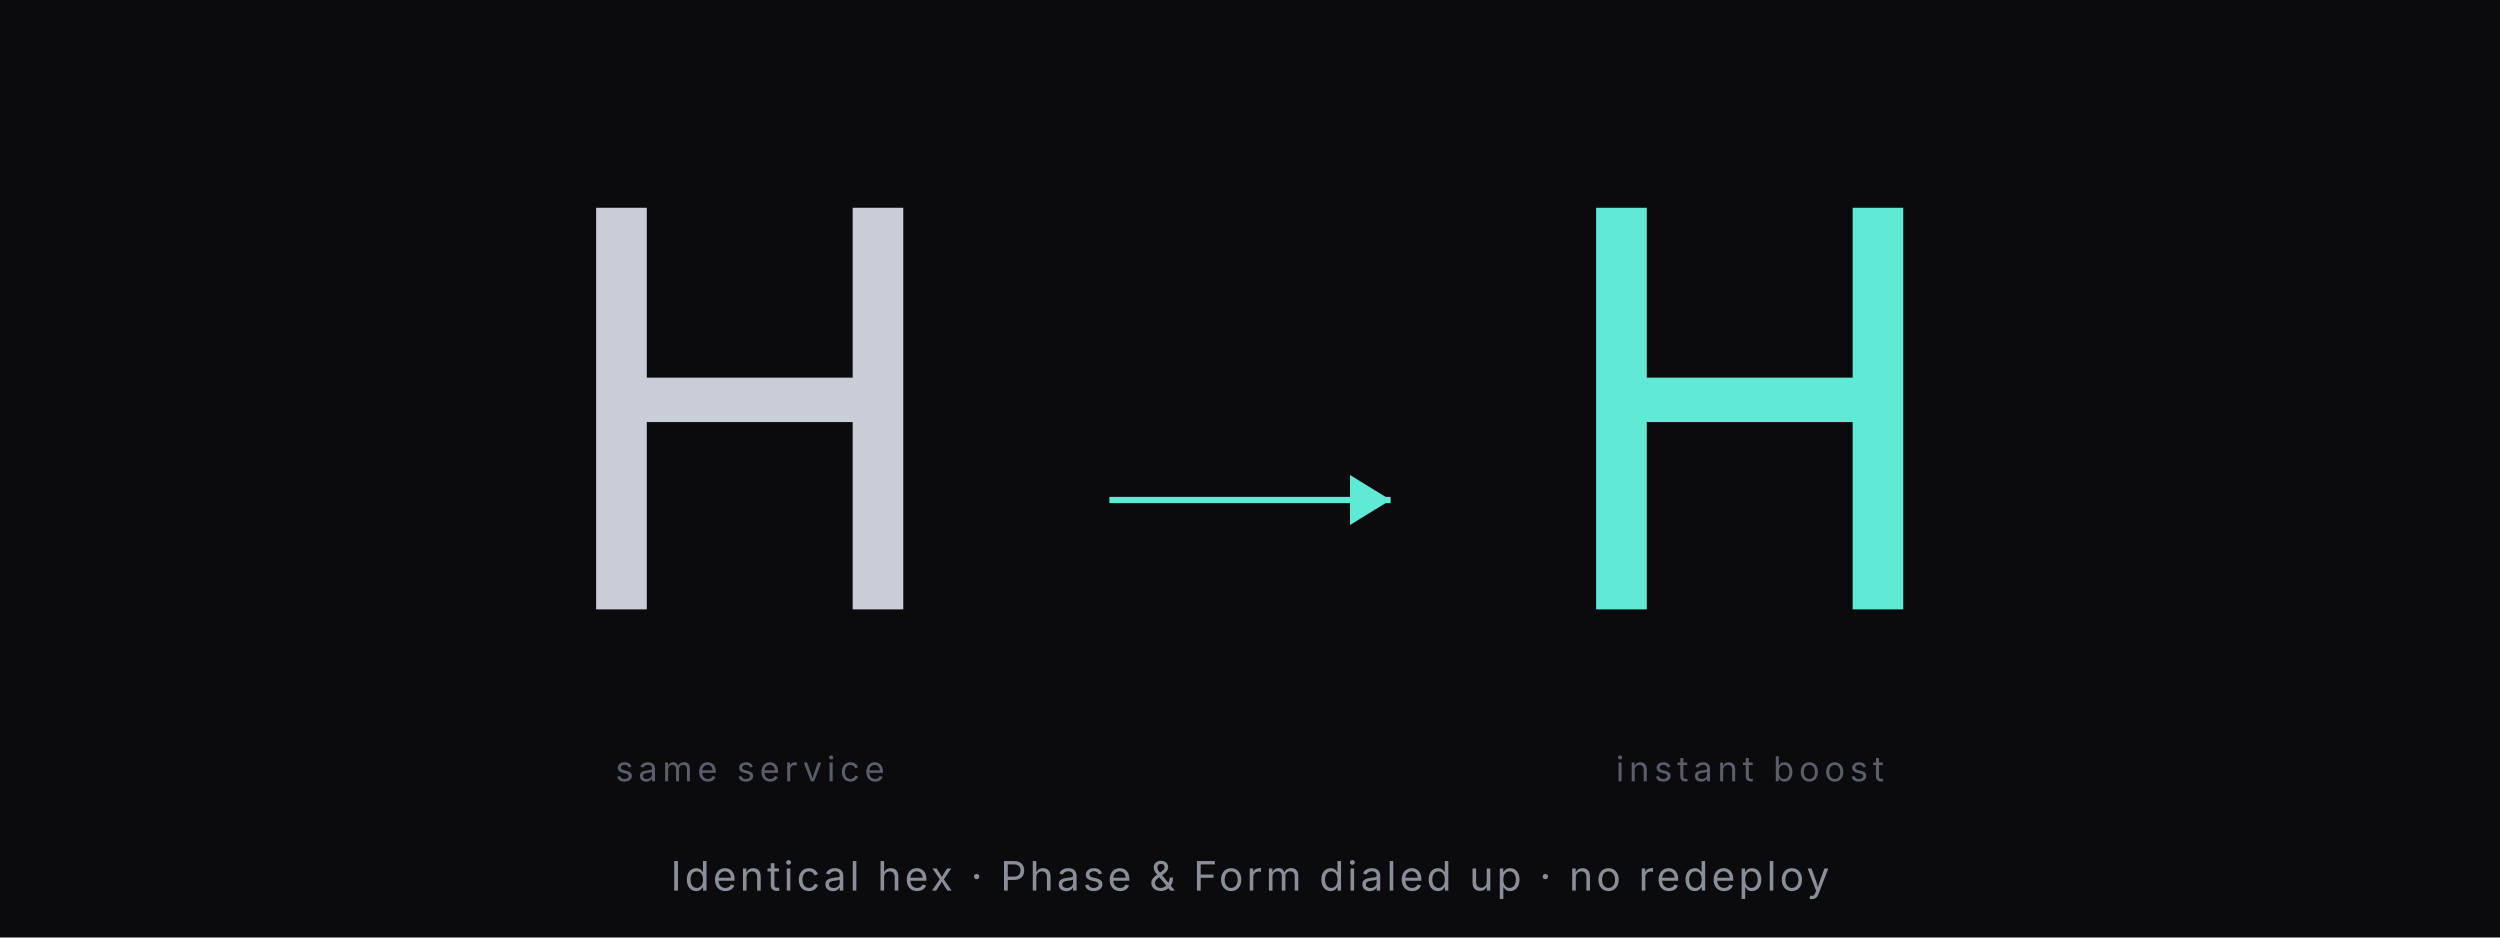
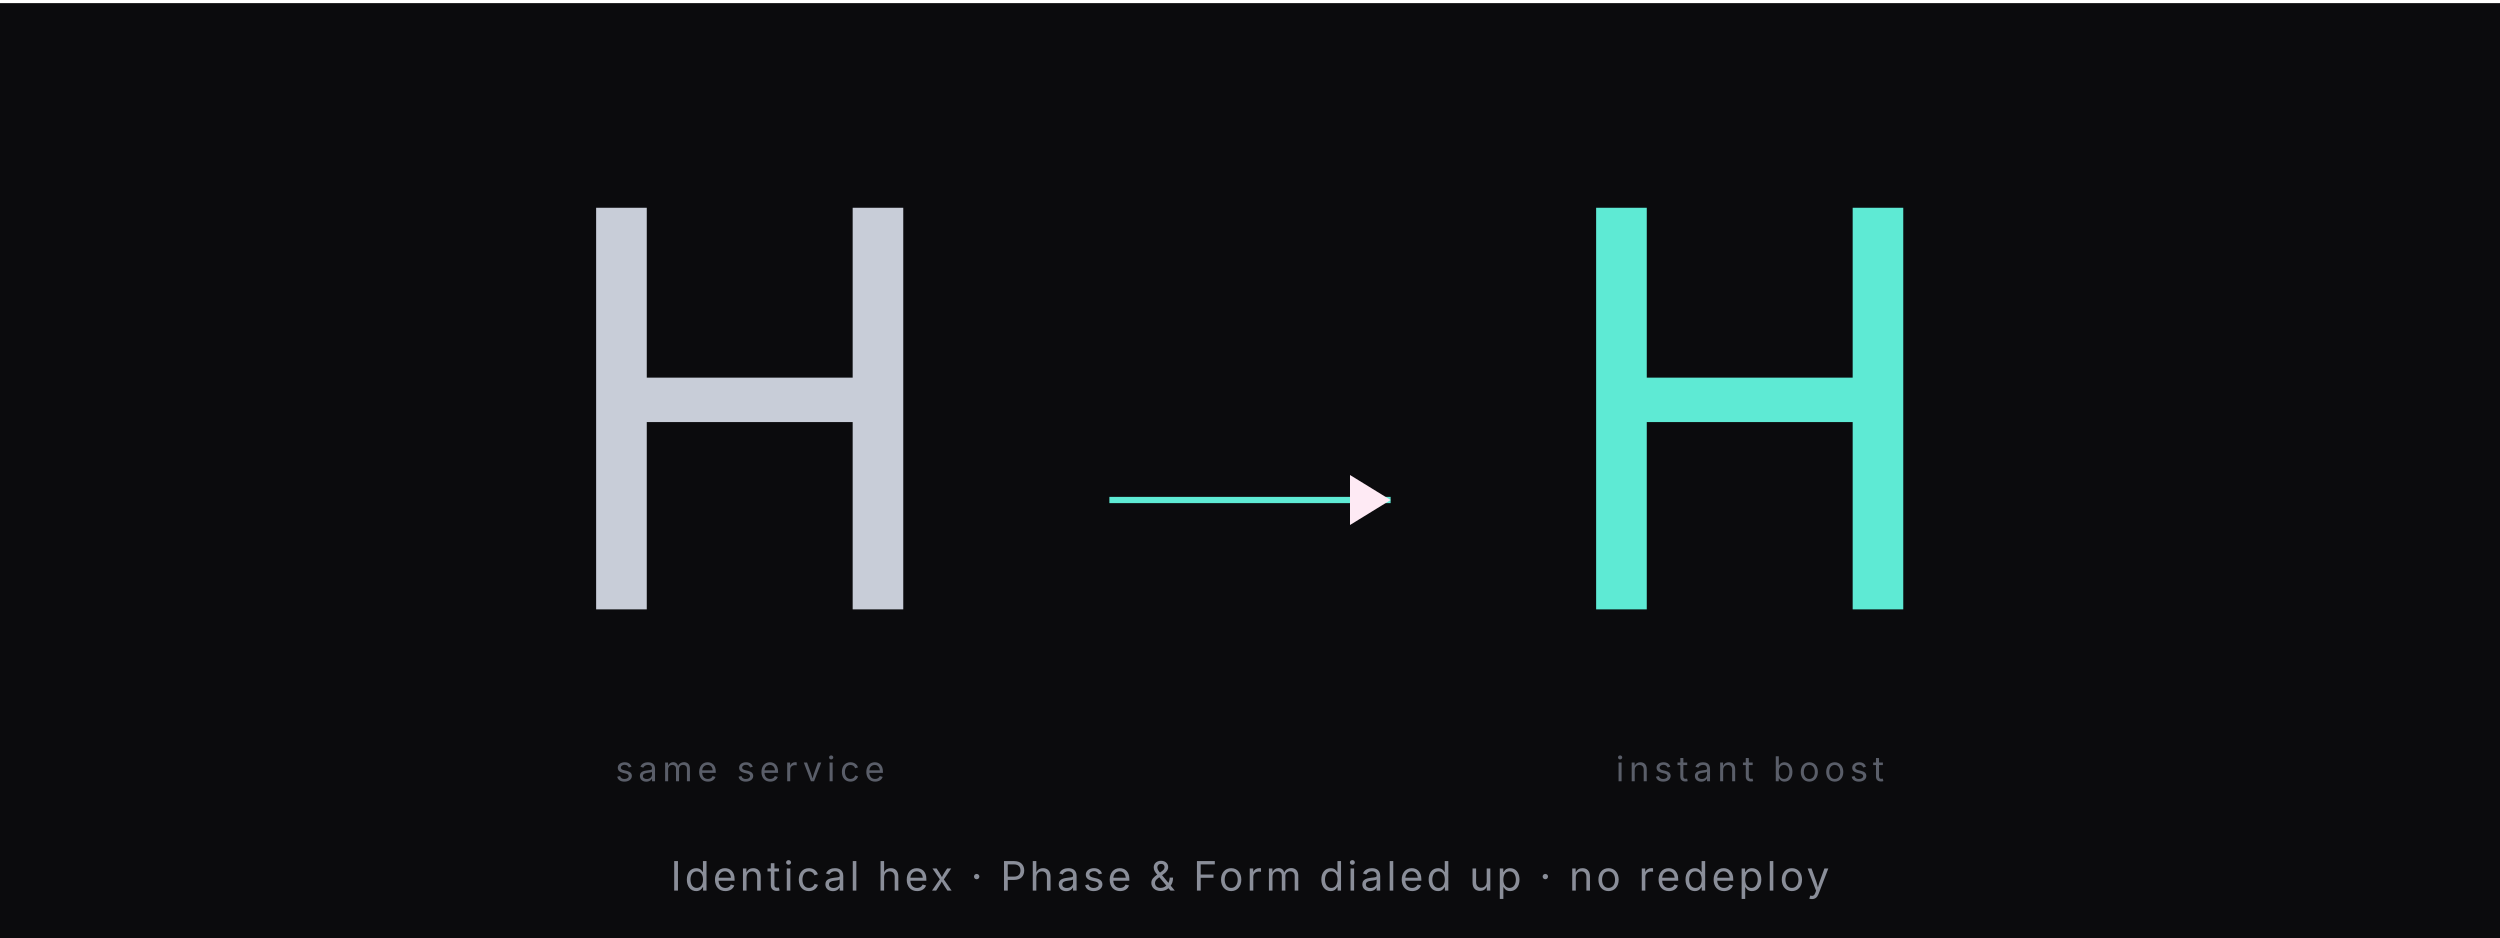
<svg xmlns="http://www.w3.org/2000/svg" viewBox="0 0 800 300" width="800" height="300">
  <defs>
    <style>
      @font-face {
        font-family: "SymbolLang";
        src: url("../../fonts/SymbolLang.ttf") format("truetype-variations");
      }
      .sym { font-family: "SymbolLang"; fill: #c8cdd8; }
      .sym.hot { fill: #5eead4; }
      .label { font-family: -apple-system, system-ui, sans-serif; fill: #8a8e99; font-size: 13px; letter-spacing: 0.08em; text-transform: uppercase; }
      .tick { font-family: -apple-system, system-ui, sans-serif; fill: #5a5e69; font-size: 11px; letter-spacing: 0.14em; text-transform: uppercase; }
    </style>
  </defs>
-   <rect fill="#0b0b0d" width="100%" height="100%" />
-   <text class="sym" x="240" y="195" font-size="180" text-anchor="middle" style="font-variation-settings: 'wght' 200, 'MORF' 200;">H</text>
-   <text class="sym hot" x="560" y="195" font-size="180" text-anchor="middle" style="font-variation-settings: 'wght' 900, 'MORF' 900;">H</text>
+   <rect x="0" y="1" fill="#0b0b0d" width="100%" height="100%" />
+   <text class="sym" x="240" y="195" font-size="180" text-anchor="middle" style="font-variation-settings: 'wght' 200, 'MORF' 200">H</text>
+   <text class="sym hot" x="560" y="195" font-size="180" text-anchor="middle" style="font-variation-settings: 'wght' 900, 'MORF' 900">H</text>
  <line x1="355" y1="160" x2="445" y2="160" stroke="#5eead4" stroke-width="2" />
-   <polygon points="445,160 432,152 432,168" fill="#5eead4" />
+   <polygon points="445,160 432,152 432,168" fill="#feeaf4" />
  <text class="tick" x="240" y="250" text-anchor="middle">same service</text>
  <text class="tick" x="560" y="250" text-anchor="middle">instant boost</text>
-   <text class="label" x="400" y="285" text-anchor="middle">Identical hex · Phase &amp; Form dialed up · no redeploy</text>
+   <text class="label" x="400" y="285" text-anchor="middle">Identical hex · Phase &amp; Form dialed
+     up · no redeploy</text>
</svg>
